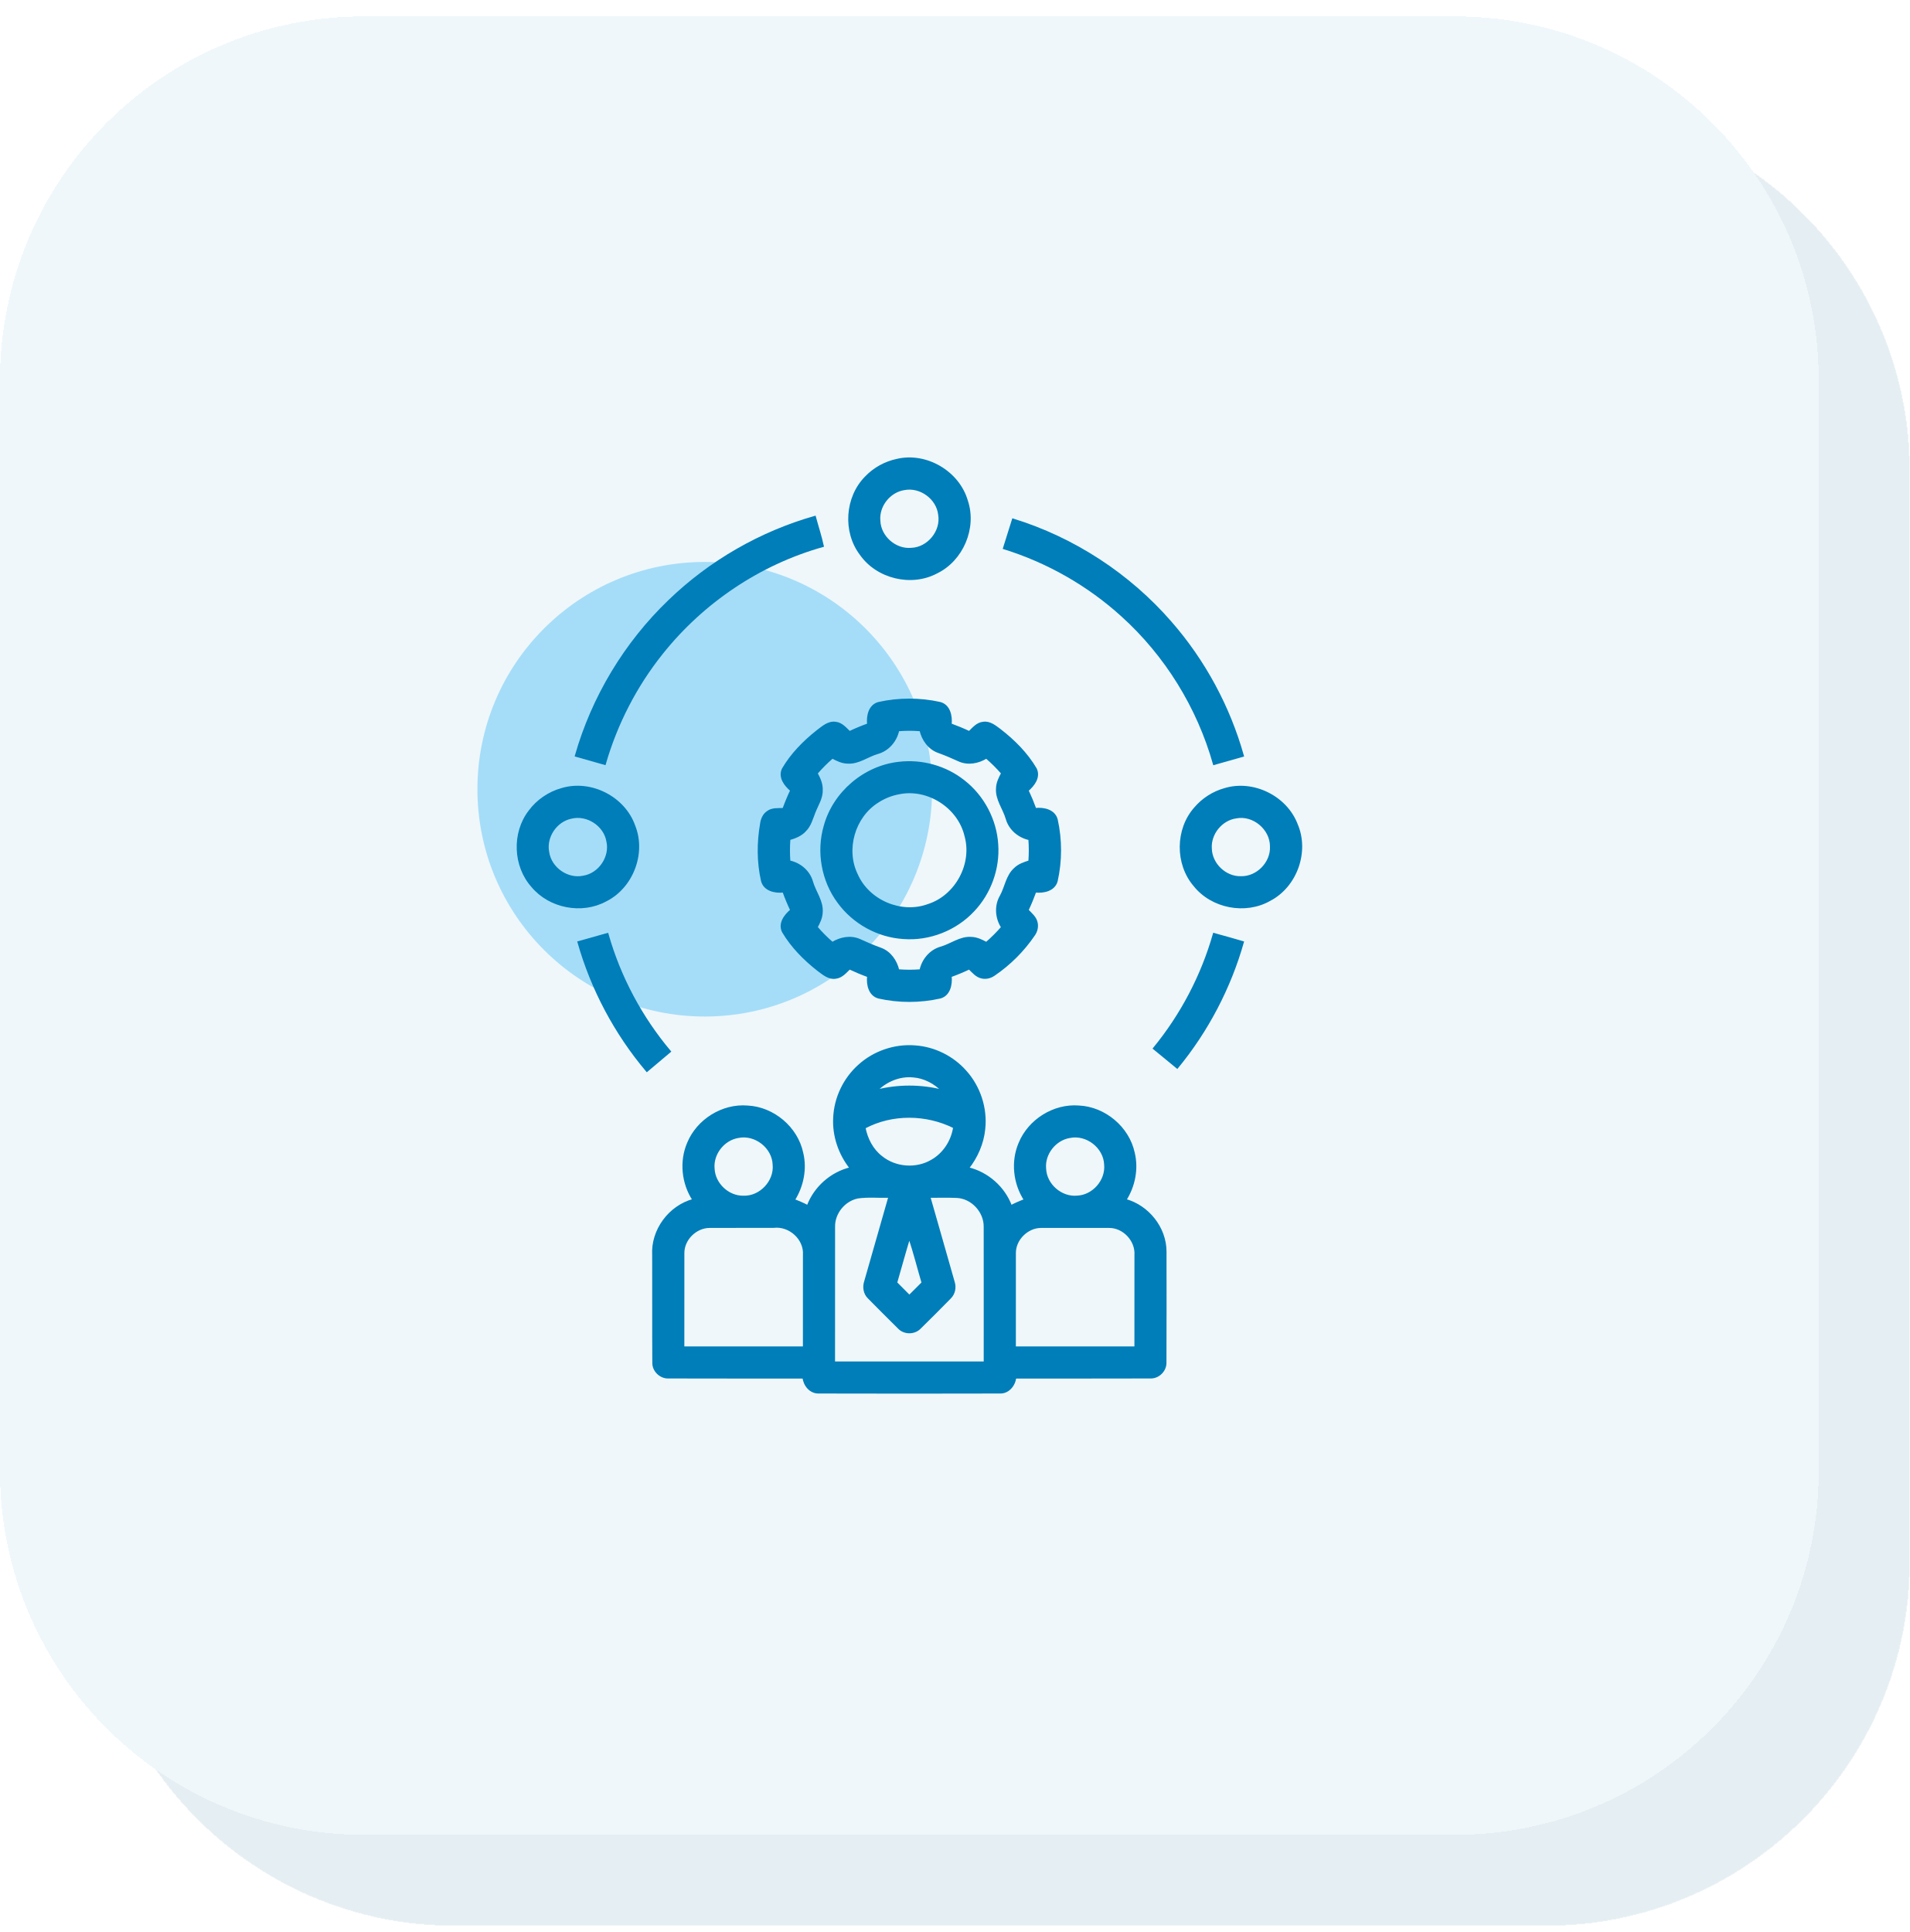
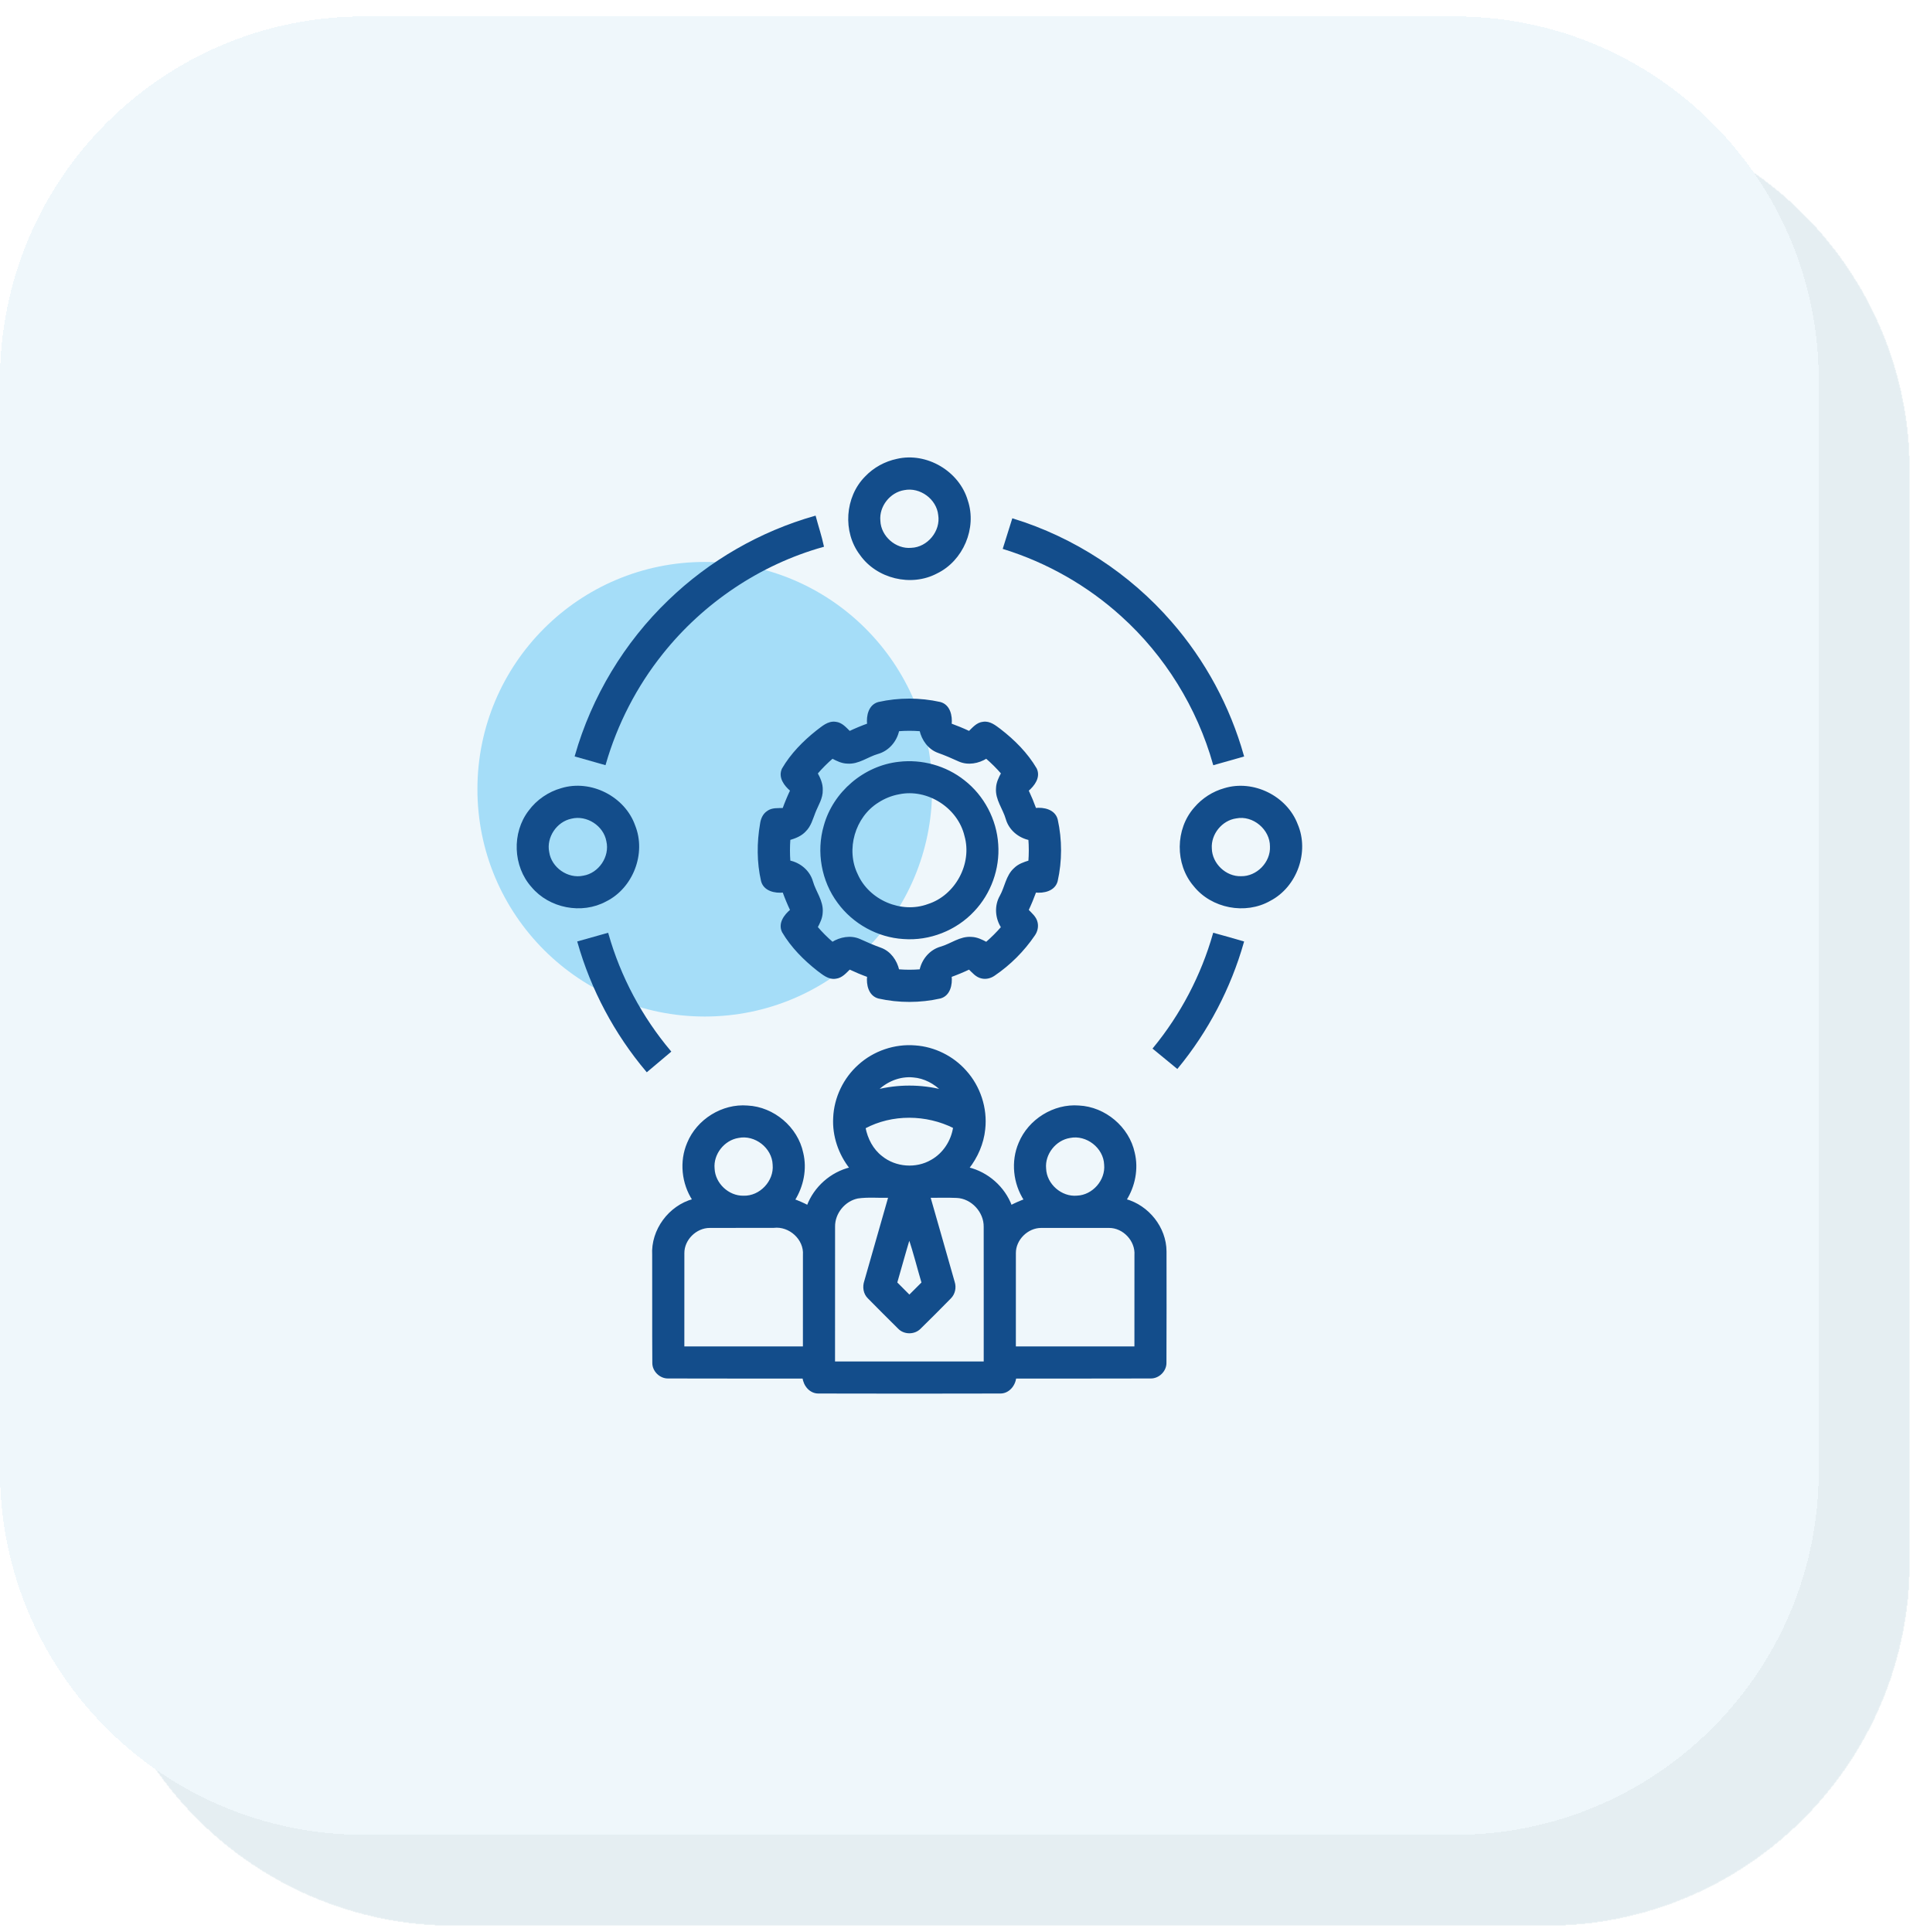
<svg xmlns="http://www.w3.org/2000/svg" width="84" height="85" viewBox="0 0 84 85" fill="none">
  <g filter="url(#filter0_d_196_129)">
    <rect y="0.723" width="80" height="80" rx="16" fill="#EFF7FB" shape-rendering="crispEdges" />
    <circle cx="31" cy="34.723" r="10" fill="#A5DDF8" />
-     <path d="M39.461 20.231C40.748 19.931 42.159 20.763 42.528 22.031C42.932 23.227 42.329 24.646 41.193 25.192C40.08 25.782 38.584 25.418 37.862 24.389C37.105 23.396 37.206 21.878 38.086 20.993C38.453 20.607 38.94 20.34 39.461 20.231ZM39.768 21.52C39.122 21.622 38.618 22.259 38.68 22.914C38.707 23.62 39.382 24.211 40.086 24.146C40.825 24.119 41.431 23.383 41.312 22.652C41.236 21.926 40.483 21.377 39.768 21.52Z" fill="#007EB9" stroke="#007EB9" stroke-width="0.088" />
-     <path d="M29.434 26.432C31.226 24.702 33.448 23.421 35.844 22.74C35.958 23.168 36.1 23.589 36.193 24.023C33.414 24.802 30.907 26.492 29.113 28.748C27.967 30.182 27.113 31.846 26.604 33.61C26.18 33.488 25.755 33.369 25.33 33.249C26.067 30.668 27.497 28.29 29.434 26.432Z" fill="#007EB9" stroke="#007EB9" stroke-width="0.088" />
-     <path d="M44.161 24.12C44.295 23.7 44.425 23.278 44.557 22.857C47.237 23.684 49.672 25.275 51.508 27.394C52.979 29.081 54.065 31.098 54.671 33.252C54.247 33.374 53.822 33.494 53.398 33.613C52.692 31.111 51.274 28.814 49.341 27.074C47.856 25.729 46.074 24.715 44.161 24.12Z" fill="#007EB9" stroke="#007EB9" stroke-width="0.088" />
-     <path d="M38.647 30.928C39.531 30.73 40.464 30.731 41.347 30.927C41.758 31.034 41.856 31.501 41.816 31.869C42.093 31.97 42.367 32.083 42.634 32.209C42.81 32.039 42.985 31.823 43.246 31.799C43.533 31.754 43.768 31.951 43.982 32.11C44.6 32.587 45.168 33.155 45.563 33.831C45.734 34.197 45.466 34.547 45.2 34.774C45.326 35.042 45.439 35.315 45.54 35.592C45.908 35.551 46.375 35.65 46.482 36.062C46.677 36.946 46.678 37.879 46.479 38.762C46.368 39.168 45.904 39.263 45.54 39.224C45.438 39.501 45.326 39.775 45.2 40.041C45.353 40.205 45.549 40.358 45.597 40.59C45.642 40.779 45.591 40.98 45.479 41.137C45.013 41.822 44.416 42.42 43.73 42.886C43.573 42.998 43.37 43.051 43.18 43.004C42.949 42.956 42.797 42.761 42.634 42.607C42.367 42.734 42.093 42.847 41.816 42.948C41.855 43.312 41.761 43.775 41.356 43.886C40.472 44.086 39.537 44.086 38.652 43.889C38.242 43.781 38.144 43.315 38.185 42.948C37.907 42.847 37.634 42.733 37.367 42.607C37.192 42.776 37.018 42.989 36.758 43.016C36.452 43.065 36.206 42.844 35.978 42.676C35.379 42.205 34.827 41.649 34.439 40.99C34.262 40.624 34.531 40.269 34.802 40.044C34.675 39.776 34.562 39.503 34.461 39.224C34.093 39.264 33.626 39.166 33.519 38.755C33.331 37.934 33.333 37.075 33.476 36.248C33.503 36.046 33.586 35.841 33.761 35.723C33.96 35.568 34.225 35.603 34.461 35.592C34.561 35.314 34.675 35.04 34.802 34.773C34.533 34.547 34.264 34.197 34.437 33.831C34.815 33.184 35.352 32.638 35.937 32.173C36.177 31.995 36.43 31.751 36.756 31.8C37.016 31.825 37.191 32.039 37.367 32.209C37.633 32.083 37.907 31.969 38.185 31.869C38.145 31.503 38.239 31.038 38.647 30.928ZM39.51 32.128C39.414 32.595 39.07 32.999 38.604 33.13C38.156 33.258 37.758 33.59 37.272 33.552C37.034 33.547 36.819 33.439 36.613 33.33C36.366 33.542 36.134 33.773 35.922 34.022C36.046 34.247 36.155 34.491 36.146 34.755C36.158 35.112 35.95 35.416 35.825 35.736C35.713 36.017 35.636 36.328 35.412 36.546C35.231 36.746 34.975 36.844 34.722 36.919C34.698 37.244 34.697 37.572 34.722 37.899C35.184 37.995 35.586 38.331 35.717 38.792C35.846 39.247 36.185 39.649 36.144 40.142C36.136 40.378 36.03 40.591 35.922 40.794C36.135 41.043 36.366 41.274 36.613 41.486C36.964 41.268 37.412 41.181 37.801 41.349C38.109 41.489 38.418 41.624 38.736 41.738C39.146 41.886 39.417 42.273 39.511 42.688C39.836 42.715 40.164 42.715 40.49 42.688C40.587 42.227 40.922 41.823 41.382 41.692C41.838 41.563 42.24 41.223 42.734 41.264C42.97 41.272 43.184 41.379 43.387 41.487C43.634 41.273 43.865 41.042 44.079 40.797C43.814 40.389 43.775 39.853 44.02 39.427C44.24 39.034 44.285 38.538 44.634 38.225C44.809 38.05 45.047 37.968 45.278 37.898C45.303 37.572 45.303 37.244 45.278 36.918C44.817 36.82 44.416 36.485 44.284 36.026C44.155 35.571 43.816 35.17 43.855 34.677C43.862 34.439 43.97 34.224 44.079 34.02C43.865 33.773 43.634 33.542 43.386 33.33C43.035 33.547 42.588 33.635 42.198 33.466C41.892 33.327 41.584 33.192 41.268 33.08C40.858 32.93 40.584 32.544 40.49 32.128C40.164 32.101 39.836 32.101 39.51 32.128Z" fill="#007EB9" stroke="#007EB9" stroke-width="0.088" />
-     <path d="M39.539 33.56C40.546 33.439 41.596 33.73 42.391 34.361C43.249 35.027 43.799 36.069 43.865 37.154C43.94 38.213 43.55 39.295 42.818 40.065C42.041 40.898 40.879 41.357 39.742 41.27C38.618 41.203 37.543 40.607 36.88 39.698C36.173 38.751 35.945 37.47 36.278 36.337C36.681 34.868 38.025 33.725 39.539 33.56ZM39.541 34.902C39.21 34.962 38.892 35.09 38.61 35.274C37.567 35.924 37.148 37.374 37.688 38.479C38.197 39.638 39.639 40.258 40.829 39.817C42.058 39.425 42.821 38.01 42.467 36.768C42.169 35.509 40.811 34.637 39.541 34.902Z" fill="#007EB9" stroke="#007EB9" stroke-width="0.088" />
-     <path d="M24.703 34.717C25.979 34.327 27.453 35.077 27.896 36.33C28.385 37.54 27.809 39.043 26.641 39.621C25.589 40.192 24.179 39.916 23.413 38.999C22.608 38.101 22.554 36.647 23.288 35.692C23.634 35.221 24.142 34.874 24.703 34.717ZM25.125 35.976C24.457 36.113 23.978 36.823 24.114 37.494C24.217 38.201 24.963 38.72 25.661 38.57C26.367 38.457 26.878 37.702 26.715 37.004C26.588 36.297 25.822 35.802 25.125 35.976Z" fill="#007EB9" stroke="#007EB9" stroke-width="0.088" />
-     <path d="M53.868 34.718C55.122 34.336 56.574 35.053 57.039 36.276C57.555 37.474 57.011 38.992 55.855 39.594C54.78 40.209 53.304 39.924 52.535 38.953C51.725 38.006 51.738 36.485 52.566 35.553C52.904 35.154 53.364 34.859 53.868 34.718ZM54.37 35.963C53.724 36.054 53.216 36.68 53.26 37.331C53.275 38.017 53.9 38.614 54.587 38.593C55.304 38.609 55.94 37.955 55.905 37.239C55.909 36.468 55.132 35.812 54.37 35.963Z" fill="#007EB9" stroke="#007EB9" stroke-width="0.088" />
-     <path d="M25.444 41.451C25.87 41.334 26.295 41.214 26.72 41.092C27.256 42.984 28.201 44.756 29.467 46.261C29.131 46.547 28.793 46.831 28.455 47.114C27.066 45.467 26.032 43.524 25.444 41.451Z" fill="#007EB9" stroke="#007EB9" stroke-width="0.088" />
-     <path d="M53.395 41.091C53.821 41.208 54.247 41.326 54.67 41.452C54.098 43.464 53.11 45.354 51.781 46.969C51.44 46.69 51.097 46.41 50.757 46.128C51.968 44.652 52.872 42.928 53.395 41.091Z" fill="#007EB9" stroke="#007EB9" stroke-width="0.088" />
-     <path d="M37.785 46.877C38.447 46.275 39.361 45.964 40.253 46.037C41.096 46.095 41.905 46.497 42.465 47.128C43.083 47.81 43.395 48.76 43.293 49.677C43.23 50.304 42.969 50.901 42.581 51.396C43.437 51.601 44.162 52.24 44.47 53.065C44.669 52.962 44.873 52.872 45.083 52.794C44.606 52.063 44.502 51.1 44.848 50.295C45.265 49.279 46.36 48.594 47.458 48.682C48.595 48.736 49.633 49.609 49.87 50.724C50.04 51.428 49.888 52.185 49.504 52.793C50.499 53.065 51.262 54.017 51.267 55.055C51.268 56.687 51.272 58.319 51.264 59.951C51.272 60.299 50.962 60.609 50.614 60.603C48.629 60.612 46.643 60.603 44.657 60.607C44.619 60.949 44.353 61.275 43.987 61.265C41.329 61.272 38.671 61.272 36.012 61.265C35.647 61.275 35.38 60.949 35.343 60.607C33.358 60.603 31.372 60.612 29.387 60.603C29.042 60.609 28.731 60.303 28.737 59.957C28.726 58.378 28.738 56.798 28.731 55.219C28.667 54.123 29.445 53.075 30.5 52.791C30.023 52.061 29.921 51.1 30.266 50.296C30.683 49.278 31.781 48.592 32.881 48.683C34.019 48.738 35.056 49.614 35.289 50.731C35.458 51.434 35.303 52.188 34.921 52.796C35.13 52.873 35.333 52.962 35.53 53.065C35.839 52.241 36.564 51.599 37.419 51.396C36.924 50.772 36.647 49.972 36.693 49.172C36.73 48.302 37.135 47.456 37.785 46.877ZM38.544 47.986C39.497 47.745 40.504 47.745 41.457 47.987C41.115 47.641 40.664 47.397 40.174 47.359C39.569 47.297 38.963 47.554 38.544 47.986ZM38.027 49.612C38.122 50.109 38.367 50.588 38.774 50.9C39.386 51.397 40.301 51.465 40.981 51.066C41.518 50.765 41.879 50.202 41.969 49.597C40.749 48.985 39.236 48.965 38.027 49.612ZM32.475 50.022C31.829 50.125 31.326 50.763 31.389 51.417C31.418 52.089 32.031 52.664 32.704 52.65C33.444 52.675 34.1 51.978 34.03 51.24C34.003 50.477 33.222 49.868 32.475 50.022ZM47.061 50.022C46.415 50.123 45.909 50.76 45.971 51.413C45.997 52.121 46.675 52.714 47.38 52.647C48.087 52.618 48.679 51.941 48.611 51.236C48.582 50.477 47.806 49.871 47.061 50.022ZM37.727 52.684C37.137 52.804 36.678 53.367 36.688 53.97C36.684 55.961 36.687 57.952 36.686 59.944C38.896 59.944 41.105 59.944 43.314 59.944C43.313 57.955 43.317 55.965 43.313 53.975C43.324 53.307 42.754 52.688 42.083 52.66C41.682 52.642 41.28 52.658 40.879 52.654C41.236 53.907 41.598 55.159 41.952 56.414C42.027 56.648 41.971 56.916 41.795 57.093C41.357 57.542 40.912 57.985 40.464 58.425C40.221 58.678 39.78 58.679 39.537 58.425C39.092 57.984 38.646 57.541 38.207 57.093C38.015 56.907 37.975 56.619 38.058 56.374C38.413 55.133 38.767 53.894 39.121 52.654C38.657 52.667 38.188 52.618 37.727 52.684ZM30.059 55.133C30.056 56.516 30.059 57.898 30.058 59.281C31.825 59.281 33.593 59.281 35.361 59.281C35.361 57.926 35.359 56.571 35.362 55.216C35.414 54.505 34.731 53.892 34.032 53.977C33.094 53.983 32.155 53.974 31.217 53.98C30.609 53.979 30.054 54.52 30.059 55.133ZM44.641 55.131C44.639 56.515 44.641 57.898 44.64 59.281C46.407 59.281 48.175 59.281 49.943 59.281C49.943 57.927 49.941 56.574 49.944 55.22C49.989 54.578 49.428 53.977 48.785 53.98C47.787 53.978 46.788 53.977 45.79 53.98C45.185 53.983 44.637 54.523 44.641 55.131ZM39.994 54.443C39.794 55.105 39.612 55.772 39.42 56.436C39.613 56.63 39.806 56.824 40 57.018C40.195 56.825 40.388 56.632 40.581 56.438C40.383 55.774 40.22 55.098 39.994 54.443Z" fill="#007EB9" stroke="#007EB9" stroke-width="0.088" />
+     <path d="M39.461 20.231C40.748 19.931 42.159 20.763 42.528 22.031C42.932 23.227 42.329 24.646 41.193 25.192C40.08 25.782 38.584 25.418 37.862 24.389C37.105 23.396 37.206 21.878 38.086 20.993C38.453 20.607 38.94 20.34 39.461 20.231ZM39.768 21.52C39.122 21.622 38.618 22.259 38.68 22.914C38.707 23.62 39.382 24.211 40.086 24.146C40.825 24.119 41.431 23.383 41.312 22.652C41.236 21.926 40.483 21.377 39.768 21.52Z" fill="#134D8B" stroke="#134D8B" stroke-width="0.088" />
+     <path d="M29.434 26.432C31.226 24.702 33.448 23.421 35.844 22.74C35.958 23.168 36.1 23.589 36.193 24.023C33.414 24.802 30.907 26.492 29.113 28.748C27.967 30.182 27.113 31.846 26.604 33.61C26.18 33.488 25.755 33.369 25.33 33.249C26.067 30.668 27.497 28.29 29.434 26.432Z" fill="#134D8B" stroke="#134D8B" stroke-width="0.088" />
+     <path d="M44.161 24.12C44.295 23.7 44.425 23.278 44.557 22.857C47.237 23.684 49.672 25.275 51.508 27.394C52.979 29.081 54.065 31.098 54.671 33.252C54.247 33.374 53.822 33.494 53.398 33.613C52.692 31.111 51.274 28.814 49.341 27.074C47.856 25.729 46.074 24.715 44.161 24.12Z" fill="#134D8B" stroke="#134D8B" stroke-width="0.088" />
+     <path d="M38.647 30.928C39.531 30.73 40.464 30.731 41.347 30.927C41.758 31.034 41.856 31.501 41.816 31.869C42.093 31.97 42.367 32.083 42.634 32.209C42.81 32.039 42.985 31.823 43.246 31.799C43.533 31.754 43.768 31.951 43.982 32.11C44.6 32.587 45.168 33.155 45.563 33.831C45.734 34.197 45.466 34.547 45.2 34.774C45.326 35.042 45.439 35.315 45.54 35.592C45.908 35.551 46.375 35.65 46.482 36.062C46.677 36.946 46.678 37.879 46.479 38.762C46.368 39.168 45.904 39.263 45.54 39.224C45.438 39.501 45.326 39.775 45.2 40.041C45.353 40.205 45.549 40.358 45.597 40.59C45.642 40.779 45.591 40.98 45.479 41.137C45.013 41.822 44.416 42.42 43.73 42.886C43.573 42.998 43.37 43.051 43.18 43.004C42.949 42.956 42.797 42.761 42.634 42.607C42.367 42.734 42.093 42.847 41.816 42.948C41.855 43.312 41.761 43.775 41.356 43.886C40.472 44.086 39.537 44.086 38.652 43.889C38.242 43.781 38.144 43.315 38.185 42.948C37.907 42.847 37.634 42.733 37.367 42.607C37.192 42.776 37.018 42.989 36.758 43.016C36.452 43.065 36.206 42.844 35.978 42.676C35.379 42.205 34.827 41.649 34.439 40.99C34.262 40.624 34.531 40.269 34.802 40.044C34.675 39.776 34.562 39.503 34.461 39.224C34.093 39.264 33.626 39.166 33.519 38.755C33.331 37.934 33.333 37.075 33.476 36.248C33.503 36.046 33.586 35.841 33.761 35.723C33.96 35.568 34.225 35.603 34.461 35.592C34.561 35.314 34.675 35.04 34.802 34.773C34.533 34.547 34.264 34.197 34.437 33.831C34.815 33.184 35.352 32.638 35.937 32.173C36.177 31.995 36.43 31.751 36.756 31.8C37.016 31.825 37.191 32.039 37.367 32.209C37.633 32.083 37.907 31.969 38.185 31.869C38.145 31.503 38.239 31.038 38.647 30.928ZM39.51 32.128C39.414 32.595 39.07 32.999 38.604 33.13C38.156 33.258 37.758 33.59 37.272 33.552C37.034 33.547 36.819 33.439 36.613 33.33C36.366 33.542 36.134 33.773 35.922 34.022C36.046 34.247 36.155 34.491 36.146 34.755C36.158 35.112 35.95 35.416 35.825 35.736C35.713 36.017 35.636 36.328 35.412 36.546C35.231 36.746 34.975 36.844 34.722 36.919C34.698 37.244 34.697 37.572 34.722 37.899C35.184 37.995 35.586 38.331 35.717 38.792C35.846 39.247 36.185 39.649 36.144 40.142C36.136 40.378 36.03 40.591 35.922 40.794C36.135 41.043 36.366 41.274 36.613 41.486C36.964 41.268 37.412 41.181 37.801 41.349C38.109 41.489 38.418 41.624 38.736 41.738C39.146 41.886 39.417 42.273 39.511 42.688C39.836 42.715 40.164 42.715 40.49 42.688C40.587 42.227 40.922 41.823 41.382 41.692C41.838 41.563 42.24 41.223 42.734 41.264C42.97 41.272 43.184 41.379 43.387 41.487C43.634 41.273 43.865 41.042 44.079 40.797C43.814 40.389 43.775 39.853 44.02 39.427C44.24 39.034 44.285 38.538 44.634 38.225C44.809 38.05 45.047 37.968 45.278 37.898C45.303 37.572 45.303 37.244 45.278 36.918C44.817 36.82 44.416 36.485 44.284 36.026C44.155 35.571 43.816 35.17 43.855 34.677C43.862 34.439 43.97 34.224 44.079 34.02C43.865 33.773 43.634 33.542 43.386 33.33C43.035 33.547 42.588 33.635 42.198 33.466C41.892 33.327 41.584 33.192 41.268 33.08C40.858 32.93 40.584 32.544 40.49 32.128C40.164 32.101 39.836 32.101 39.51 32.128Z" fill="#134D8B" stroke="#134D8B" stroke-width="0.088" />
+     <path d="M39.539 33.56C40.546 33.439 41.596 33.73 42.391 34.361C43.249 35.027 43.799 36.069 43.865 37.154C43.94 38.213 43.55 39.295 42.818 40.065C42.041 40.898 40.879 41.357 39.742 41.27C38.618 41.203 37.543 40.607 36.88 39.698C36.173 38.751 35.945 37.47 36.278 36.337C36.681 34.868 38.025 33.725 39.539 33.56ZM39.541 34.902C39.21 34.962 38.892 35.09 38.61 35.274C37.567 35.924 37.148 37.374 37.688 38.479C38.197 39.638 39.639 40.258 40.829 39.817C42.058 39.425 42.821 38.01 42.467 36.768C42.169 35.509 40.811 34.637 39.541 34.902Z" fill="#134D8B" stroke="#134D8B" stroke-width="0.088" />
+     <path d="M24.703 34.717C25.979 34.327 27.453 35.077 27.896 36.33C28.385 37.54 27.809 39.043 26.641 39.621C25.589 40.192 24.179 39.916 23.413 38.999C22.608 38.101 22.554 36.647 23.288 35.692C23.634 35.221 24.142 34.874 24.703 34.717ZM25.125 35.976C24.457 36.113 23.978 36.823 24.114 37.494C24.217 38.201 24.963 38.72 25.661 38.57C26.367 38.457 26.878 37.702 26.715 37.004C26.588 36.297 25.822 35.802 25.125 35.976Z" fill="#134D8B" stroke="#134D8B" stroke-width="0.088" />
+     <path d="M53.868 34.718C55.122 34.336 56.574 35.053 57.039 36.276C57.555 37.474 57.011 38.992 55.855 39.594C54.78 40.209 53.304 39.924 52.535 38.953C51.725 38.006 51.738 36.485 52.566 35.553C52.904 35.154 53.364 34.859 53.868 34.718ZM54.37 35.963C53.724 36.054 53.216 36.68 53.26 37.331C53.275 38.017 53.9 38.614 54.587 38.593C55.304 38.609 55.94 37.955 55.905 37.239C55.909 36.468 55.132 35.812 54.37 35.963Z" fill="#134D8B" stroke="#134D8B" stroke-width="0.088" />
+     <path d="M25.444 41.451C25.87 41.334 26.295 41.214 26.72 41.092C27.256 42.984 28.201 44.756 29.467 46.261C29.131 46.547 28.793 46.831 28.455 47.114C27.066 45.467 26.032 43.524 25.444 41.451Z" fill="#134D8B" stroke="#134D8B" stroke-width="0.088" />
+     <path d="M53.395 41.091C53.821 41.208 54.247 41.326 54.67 41.452C54.098 43.464 53.11 45.354 51.781 46.969C51.44 46.69 51.097 46.41 50.757 46.128C51.968 44.652 52.872 42.928 53.395 41.091Z" fill="#134D8B" stroke="#134D8B" stroke-width="0.088" />
+     <path d="M37.785 46.877C38.447 46.275 39.361 45.964 40.253 46.037C41.096 46.095 41.905 46.497 42.465 47.128C43.083 47.81 43.395 48.76 43.293 49.677C43.23 50.304 42.969 50.901 42.581 51.396C43.437 51.601 44.162 52.24 44.47 53.065C44.669 52.962 44.873 52.872 45.083 52.794C44.606 52.063 44.502 51.1 44.848 50.295C45.265 49.279 46.36 48.594 47.458 48.682C48.595 48.736 49.633 49.609 49.87 50.724C50.04 51.428 49.888 52.185 49.504 52.793C50.499 53.065 51.262 54.017 51.267 55.055C51.268 56.687 51.272 58.319 51.264 59.951C51.272 60.299 50.962 60.609 50.614 60.603C48.629 60.612 46.643 60.603 44.657 60.607C44.619 60.949 44.353 61.275 43.987 61.265C41.329 61.272 38.671 61.272 36.012 61.265C35.647 61.275 35.38 60.949 35.343 60.607C33.358 60.603 31.372 60.612 29.387 60.603C29.042 60.609 28.731 60.303 28.737 59.957C28.726 58.378 28.738 56.798 28.731 55.219C28.667 54.123 29.445 53.075 30.5 52.791C30.023 52.061 29.921 51.1 30.266 50.296C30.683 49.278 31.781 48.592 32.881 48.683C34.019 48.738 35.056 49.614 35.289 50.731C35.458 51.434 35.303 52.188 34.921 52.796C35.13 52.873 35.333 52.962 35.53 53.065C35.839 52.241 36.564 51.599 37.419 51.396C36.924 50.772 36.647 49.972 36.693 49.172C36.73 48.302 37.135 47.456 37.785 46.877ZM38.544 47.986C39.497 47.745 40.504 47.745 41.457 47.987C41.115 47.641 40.664 47.397 40.174 47.359C39.569 47.297 38.963 47.554 38.544 47.986ZM38.027 49.612C38.122 50.109 38.367 50.588 38.774 50.9C39.386 51.397 40.301 51.465 40.981 51.066C41.518 50.765 41.879 50.202 41.969 49.597C40.749 48.985 39.236 48.965 38.027 49.612ZM32.475 50.022C31.829 50.125 31.326 50.763 31.389 51.417C31.418 52.089 32.031 52.664 32.704 52.65C33.444 52.675 34.1 51.978 34.03 51.24C34.003 50.477 33.222 49.868 32.475 50.022ZM47.061 50.022C46.415 50.123 45.909 50.76 45.971 51.413C45.997 52.121 46.675 52.714 47.38 52.647C48.087 52.618 48.679 51.941 48.611 51.236C48.582 50.477 47.806 49.871 47.061 50.022ZM37.727 52.684C37.137 52.804 36.678 53.367 36.688 53.97C36.684 55.961 36.687 57.952 36.686 59.944C38.896 59.944 41.105 59.944 43.314 59.944C43.313 57.955 43.317 55.965 43.313 53.975C43.324 53.307 42.754 52.688 42.083 52.66C41.682 52.642 41.28 52.658 40.879 52.654C41.236 53.907 41.598 55.159 41.952 56.414C42.027 56.648 41.971 56.916 41.795 57.093C41.357 57.542 40.912 57.985 40.464 58.425C40.221 58.678 39.78 58.679 39.537 58.425C39.092 57.984 38.646 57.541 38.207 57.093C38.015 56.907 37.975 56.619 38.058 56.374C38.413 55.133 38.767 53.894 39.121 52.654C38.657 52.667 38.188 52.618 37.727 52.684ZM30.059 55.133C30.056 56.516 30.059 57.898 30.058 59.281C31.825 59.281 33.593 59.281 35.361 59.281C35.361 57.926 35.359 56.571 35.362 55.216C35.414 54.505 34.731 53.892 34.032 53.977C33.094 53.983 32.155 53.974 31.217 53.98C30.609 53.979 30.054 54.52 30.059 55.133ZM44.641 55.131C44.639 56.515 44.641 57.898 44.64 59.281C46.407 59.281 48.175 59.281 49.943 59.281C49.943 57.927 49.941 56.574 49.944 55.22C49.989 54.578 49.428 53.977 48.785 53.98C47.787 53.978 46.788 53.977 45.79 53.98C45.185 53.983 44.637 54.523 44.641 55.131ZM39.994 54.443C39.794 55.105 39.612 55.772 39.42 56.436C39.613 56.63 39.806 56.824 40 57.018C40.195 56.825 40.388 56.632 40.581 56.438C40.383 55.774 40.22 55.098 39.994 54.443Z" fill="#134D8B" stroke="#134D8B" stroke-width="0.088" />
  </g>
  <defs>
    <filter id="filter0_d_196_129" x="0" y="0.723" width="84" height="84" filterUnits="userSpaceOnUse" color-interpolation-filters="sRGB">
      <feFlood flood-opacity="0" result="BackgroundImageFix" />
      <feColorMatrix in="SourceAlpha" type="matrix" values="0 0 0 0 0 0 0 0 0 0 0 0 0 0 0 0 0 0 127 0" result="hardAlpha" />
      <feOffset dx="4" dy="4" />
      <feComposite in2="hardAlpha" operator="out" />
      <feColorMatrix type="matrix" values="0 0 0 0 0 0 0 0 0 0.346 0 0 0 0 0.508 0 0 0 0.1 0" />
      <feBlend mode="normal" in2="BackgroundImageFix" result="effect1_dropShadow_196_129" />
      <feBlend mode="normal" in="SourceGraphic" in2="effect1_dropShadow_196_129" result="shape" />
    </filter>
  </defs>
</svg>
